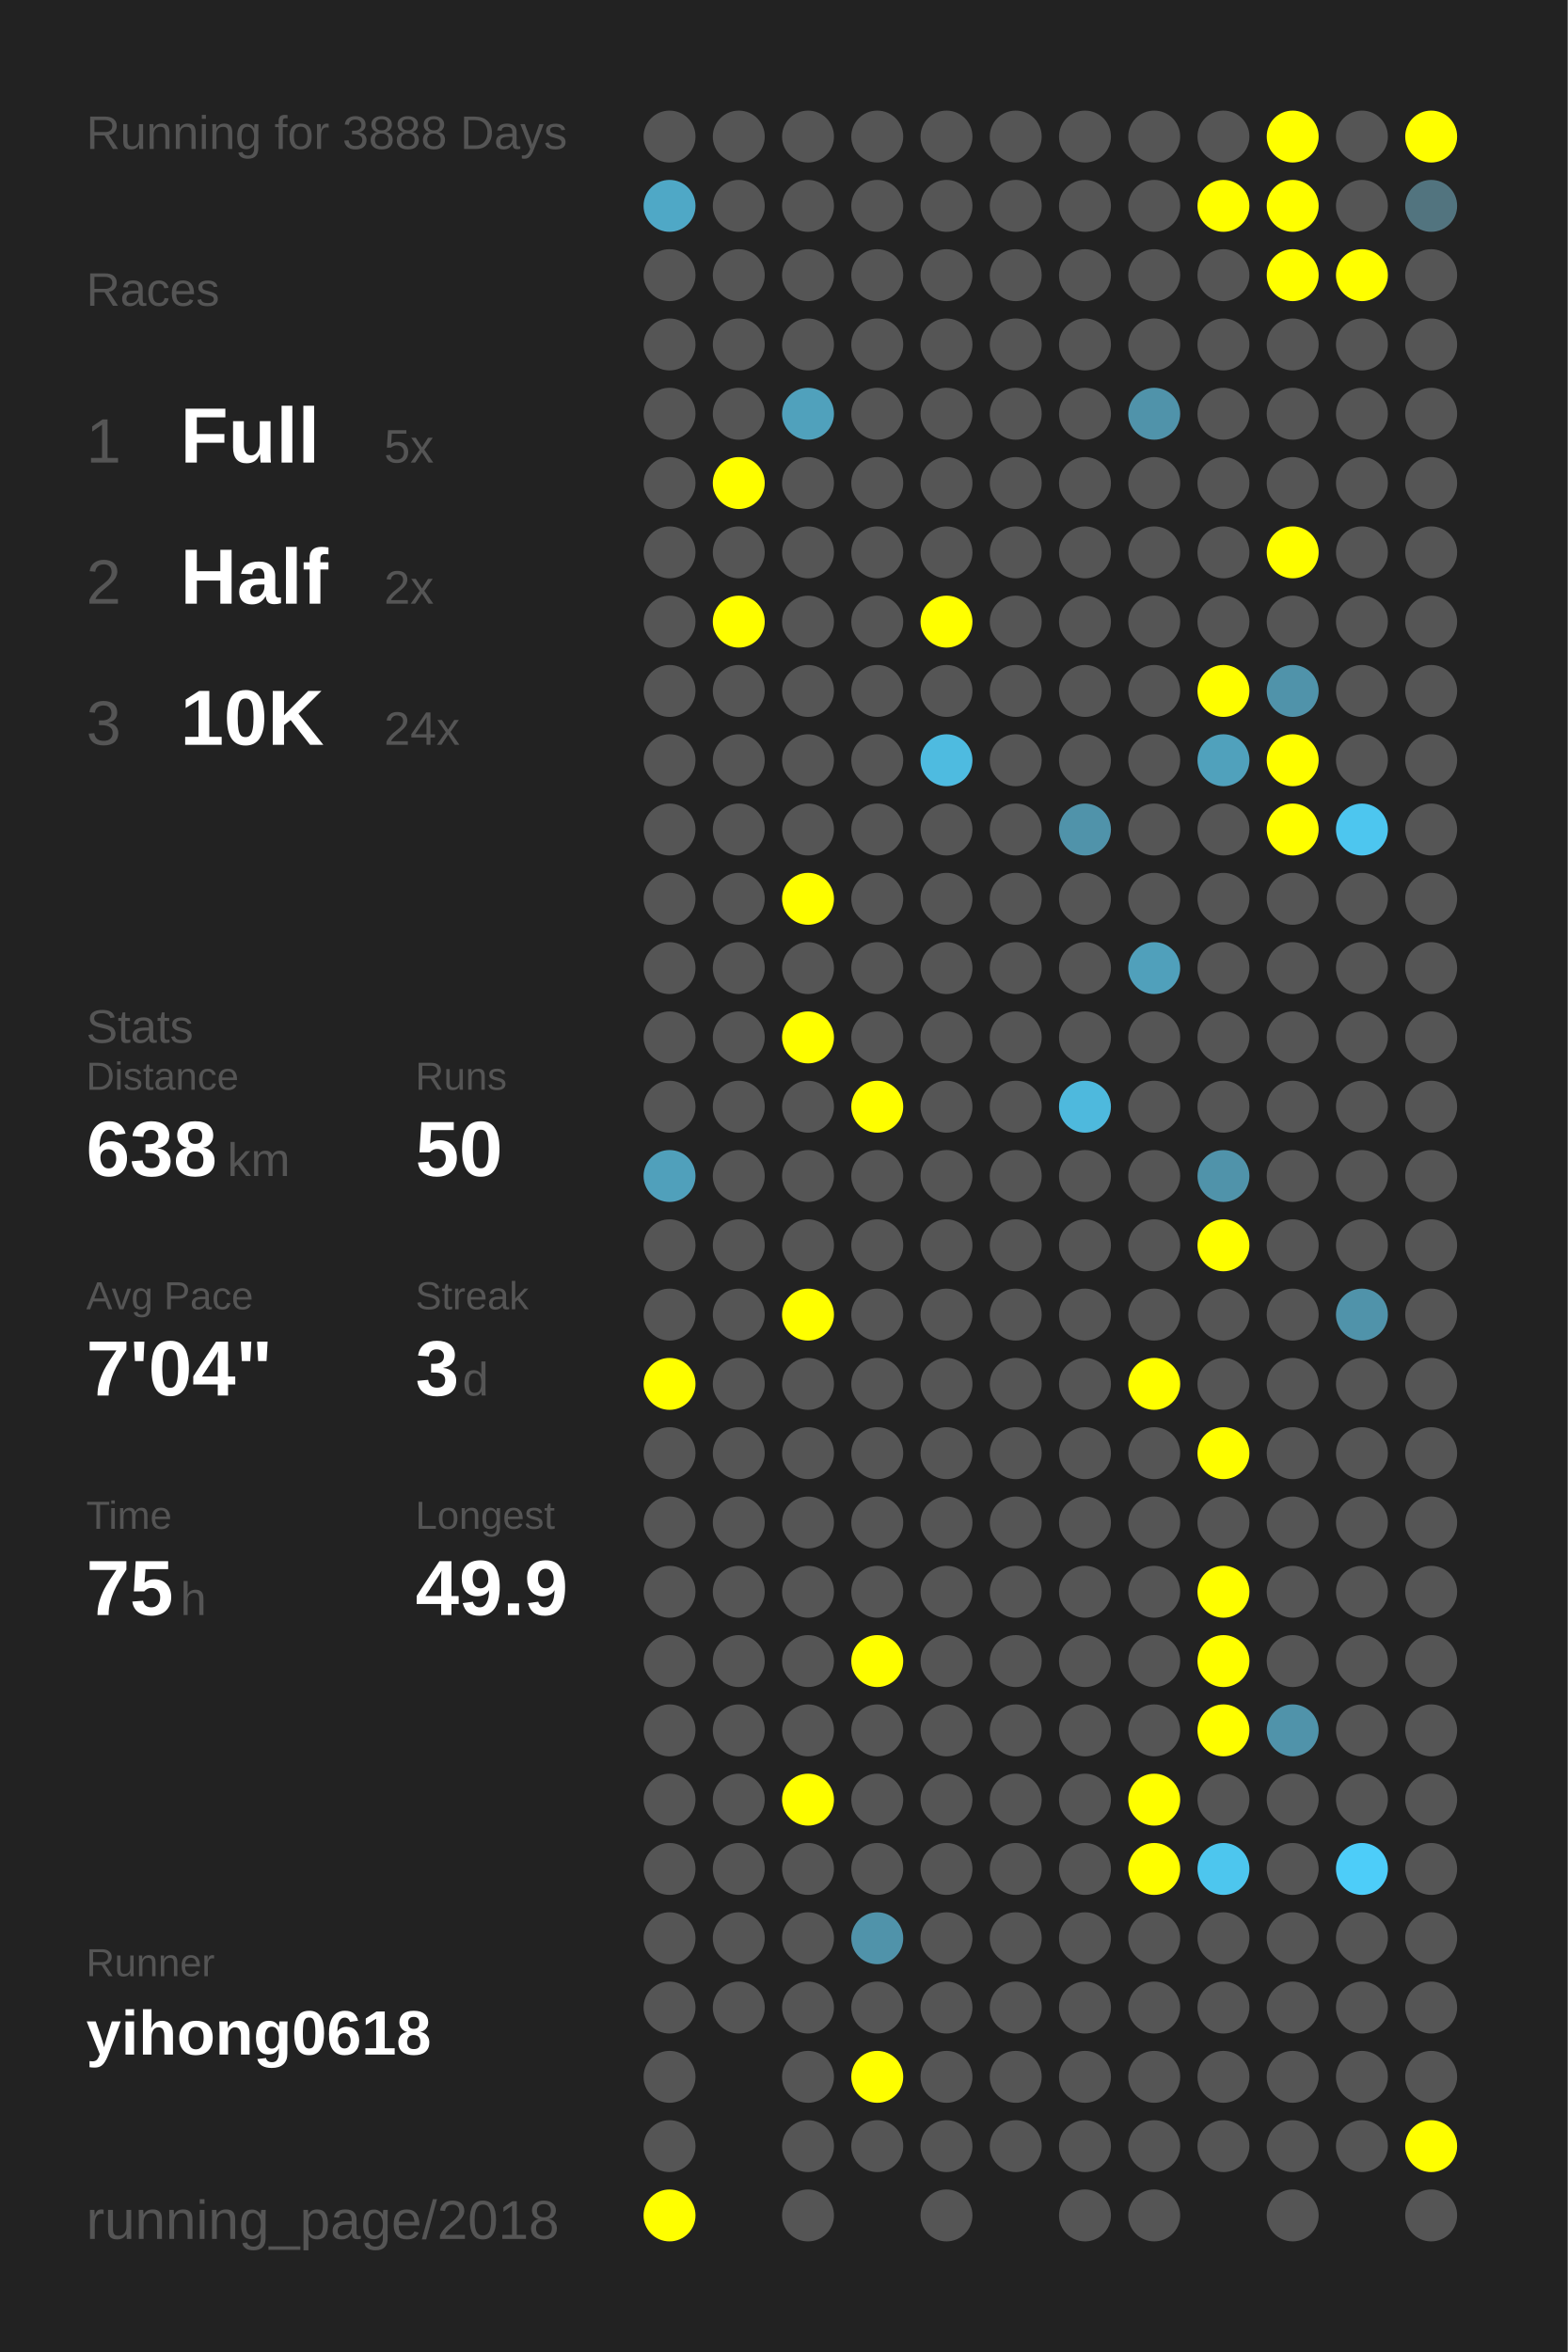
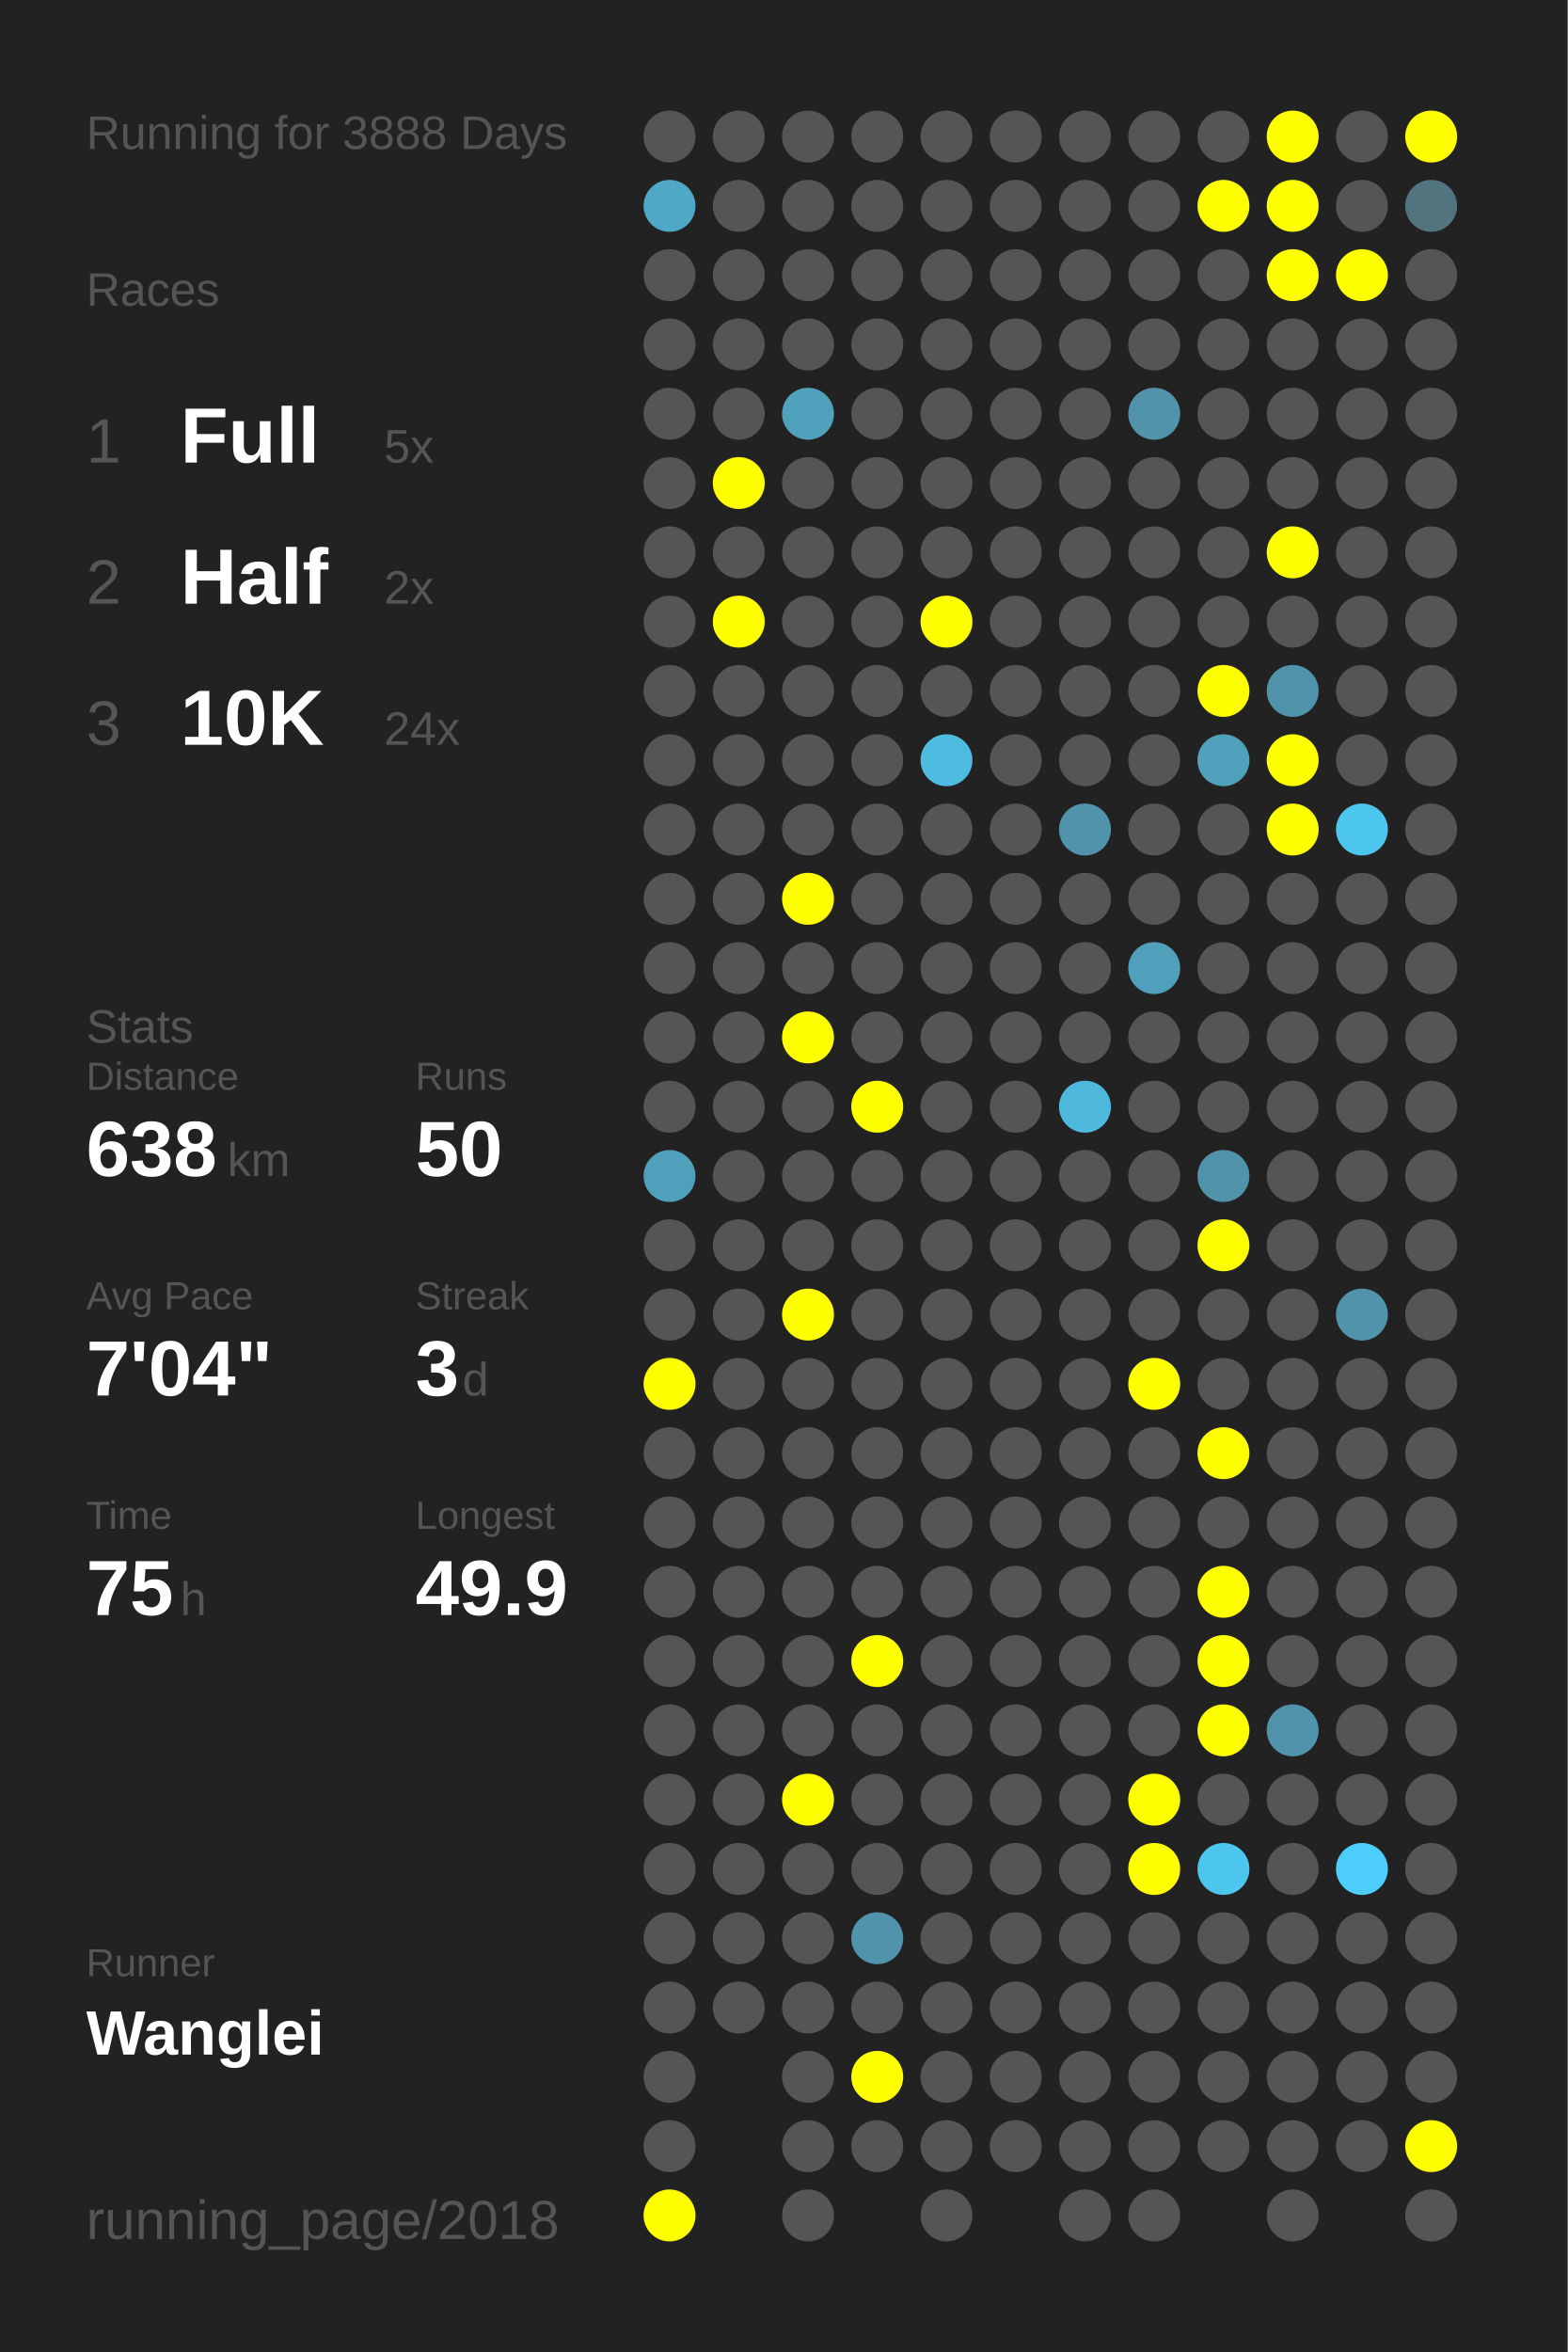
<svg xmlns="http://www.w3.org/2000/svg" baseProfile="full" height="300mm" version="1.1" viewBox="0,0,200,300" width="200mm">
  <defs />
  <rect fill="#222222" height="300" width="200" x="0" y="0" />
  <text fill="#555555" style="font-size:6px; font-family:Arial;" x="11" y="19">Running for 3888 Days</text>
  <text fill="#555555" style="font-size:6px; font-family:Arial;" x="11" y="39">Races</text>
  <text fill="#555555" style="font-size:8px; font-family:Arial;" x="11" y="59">1</text>
  <text fill="#FFFFFF" style="font-size:10px; font-family:Arial; font-weight:bold;" x="23" y="59">Full</text>
  <text fill="#555555" style="font-size:6px; font-family:Arial;" x="49" y="59">5x</text>
  <text fill="#555555" style="font-size:8px; font-family:Arial;" x="11" y="77">2</text>
  <text fill="#FFFFFF" style="font-size:10px; font-family:Arial; font-weight:bold;" x="23" y="77">Half</text>
  <text fill="#555555" style="font-size:6px; font-family:Arial;" x="49" y="77">2x</text>
  <text fill="#555555" style="font-size:8px; font-family:Arial;" x="11" y="95">3</text>
  <text fill="#FFFFFF" style="font-size:10px; font-family:Arial; font-weight:bold;" x="23" y="95">10K</text>
  <text fill="#555555" style="font-size:6px; font-family:Arial;" x="49" y="95">24x</text>
  <text fill="#555555" style="font-size:6px; font-family:Arial;" x="11" y="133">Stats</text>
  <text fill="#555555" style="font-size:5px; font-family:Arial;" x="11" y="139">Distance</text>
  <text fill="#FFFFFF" style="font-size:10px; font-family:Arial; font-weight:bold;" x="11" y="150">638</text>
  <text fill="#555555" style="font-size:6px; font-family:Arial;" x="29" y="150">km</text>
  <text fill="#555555" style="font-size:5px; font-family:Arial;" x="53" y="139">Runs</text>
  <text fill="#FFFFFF" style="font-size:10px; font-family:Arial; font-weight:bold;" x="53" y="150">50</text>
  <text fill="#555555" style="font-size:5px; font-family:Arial;" x="11" y="167">Avg Pace</text>
  <text fill="#FFFFFF" style="font-size:10px; font-family:Arial; font-weight:bold;" x="11" y="178">7'04"</text>
  <text fill="#555555" style="font-size:5px; font-family:Arial;" x="53" y="167">Streak</text>
  <text fill="#FFFFFF" style="font-size:10px; font-family:Arial; font-weight:bold;" x="53" y="178">3</text>
  <text fill="#555555" style="font-size:6px; font-family:Arial;" x="59" y="178">d</text>
  <text fill="#555555" style="font-size:5px; font-family:Arial;" x="11" y="195">Time</text>
  <text fill="#FFFFFF" style="font-size:10px; font-family:Arial; font-weight:bold;" x="11" y="206">75</text>
  <text fill="#555555" style="font-size:6px; font-family:Arial;" x="23" y="206">h</text>
  <text fill="#555555" style="font-size:5px; font-family:Arial;" x="53" y="195">Longest</text>
  <text fill="#FFFFFF" style="font-size:10px; font-family:Arial; font-weight:bold;" x="53" y="206">49.9</text>
  <text fill="#555555" style="font-size:5px; font-family:Arial;" x="11" y="252.065">Runner</text>
-   <text fill="#FFFFFF" style="font-size:8px; font-family:Arial; font-weight:bold;" x="11" y="262.065">yihong0618</text>
+   <text fill="#FFFFFF" style="font-size:8px; font-family:Arial; font-weight:bold;" x="11" y="262.065">Wanglei</text>
  <text fill="#555555" style="font-size:7px; font-family:Arial;" x="11" y="285.581">running_page/2018</text>
  <circle cx="85.417" cy="17.419" fill="#555555" r="3.312" />
  <circle cx="85.417" cy="26.258" fill="#4fa8c6" r="3.312" />
  <circle cx="85.417" cy="35.097" fill="#555555" r="3.312" />
  <circle cx="85.417" cy="43.935" fill="#555555" r="3.312" />
  <circle cx="85.417" cy="52.774" fill="#555555" r="3.312" />
  <circle cx="85.417" cy="61.613" fill="#555555" r="3.312" />
  <circle cx="85.417" cy="70.452" fill="#555555" r="3.312" />
  <circle cx="85.417" cy="79.29" fill="#555555" r="3.312" />
  <circle cx="85.417" cy="88.129" fill="#555555" r="3.312" />
  <circle cx="85.417" cy="96.968" fill="#555555" r="3.312" />
  <circle cx="85.417" cy="105.806" fill="#555555" r="3.312" />
  <circle cx="85.417" cy="114.645" fill="#555555" r="3.312" />
  <circle cx="85.417" cy="123.484" fill="#555555" r="3.312" />
  <circle cx="85.417" cy="132.323" fill="#555555" r="3.312" />
  <circle cx="85.417" cy="141.161" fill="#555555" r="3.312" />
  <circle cx="85.417" cy="150" fill="#50a0bb" r="3.312" />
  <circle cx="85.417" cy="158.839" fill="#555555" r="3.312" />
  <circle cx="85.417" cy="167.677" fill="#555555" r="3.312" />
  <circle cx="85.417" cy="176.516" fill="#FFFF00" r="3.312" />
  <circle cx="85.417" cy="185.355" fill="#555555" r="3.312" />
  <circle cx="85.417" cy="194.194" fill="#555555" r="3.312" />
  <circle cx="85.417" cy="203.032" fill="#555555" r="3.312" />
  <circle cx="85.417" cy="211.871" fill="#555555" r="3.312" />
  <circle cx="85.417" cy="220.71" fill="#555555" r="3.312" />
  <circle cx="85.417" cy="229.548" fill="#555555" r="3.312" />
  <circle cx="85.417" cy="238.387" fill="#555555" r="3.312" />
  <circle cx="85.417" cy="247.226" fill="#555555" r="3.312" />
  <circle cx="85.417" cy="256.065" fill="#555555" r="3.312" />
  <circle cx="85.417" cy="264.903" fill="#555555" r="3.312" />
  <circle cx="85.417" cy="273.742" fill="#555555" r="3.312" />
  <circle cx="85.417" cy="282.581" fill="#FFFF00" r="3.312" />
  <circle cx="94.25" cy="17.419" fill="#555555" r="3.312" />
  <circle cx="94.25" cy="26.258" fill="#555555" r="3.312" />
  <circle cx="94.25" cy="35.097" fill="#555555" r="3.312" />
  <circle cx="94.25" cy="43.935" fill="#555555" r="3.312" />
  <circle cx="94.25" cy="52.774" fill="#555555" r="3.312" />
  <circle cx="94.25" cy="61.613" fill="#FFFF00" r="3.312" />
  <circle cx="94.25" cy="70.452" fill="#555555" r="3.312" />
  <circle cx="94.25" cy="79.29" fill="#FFFF00" r="3.312" />
  <circle cx="94.25" cy="88.129" fill="#555555" r="3.312" />
  <circle cx="94.25" cy="96.968" fill="#555555" r="3.312" />
  <circle cx="94.25" cy="105.806" fill="#555555" r="3.312" />
  <circle cx="94.25" cy="114.645" fill="#555555" r="3.312" />
  <circle cx="94.25" cy="123.484" fill="#555555" r="3.312" />
  <circle cx="94.25" cy="132.323" fill="#555555" r="3.312" />
  <circle cx="94.25" cy="141.161" fill="#555555" r="3.312" />
  <circle cx="94.25" cy="150" fill="#555555" r="3.312" />
  <circle cx="94.25" cy="158.839" fill="#555555" r="3.312" />
  <circle cx="94.25" cy="167.677" fill="#555555" r="3.312" />
  <circle cx="94.25" cy="176.516" fill="#555555" r="3.312" />
  <circle cx="94.25" cy="185.355" fill="#555555" r="3.312" />
  <circle cx="94.25" cy="194.194" fill="#555555" r="3.312" />
  <circle cx="94.25" cy="203.032" fill="#555555" r="3.312" />
  <circle cx="94.25" cy="211.871" fill="#555555" r="3.312" />
  <circle cx="94.25" cy="220.71" fill="#555555" r="3.312" />
  <circle cx="94.25" cy="229.548" fill="#555555" r="3.312" />
  <circle cx="94.25" cy="238.387" fill="#555555" r="3.312" />
  <circle cx="94.25" cy="247.226" fill="#555555" r="3.312" />
  <circle cx="94.25" cy="256.065" fill="#555555" r="3.312" />
  <circle cx="103.083" cy="17.419" fill="#555555" r="3.312" />
  <circle cx="103.083" cy="26.258" fill="#555555" r="3.312" />
  <circle cx="103.083" cy="35.097" fill="#555555" r="3.312" />
  <circle cx="103.083" cy="43.935" fill="#555555" r="3.312" />
  <circle cx="103.083" cy="52.774" fill="#50a1bc" r="3.312" />
  <circle cx="103.083" cy="61.613" fill="#555555" r="3.312" />
  <circle cx="103.083" cy="70.452" fill="#555555" r="3.312" />
  <circle cx="103.083" cy="79.29" fill="#555555" r="3.312" />
  <circle cx="103.083" cy="88.129" fill="#555555" r="3.312" />
  <circle cx="103.083" cy="96.968" fill="#555555" r="3.312" />
  <circle cx="103.083" cy="105.806" fill="#555555" r="3.312" />
  <circle cx="103.083" cy="114.645" fill="#FFFF00" r="3.312" />
  <circle cx="103.083" cy="123.484" fill="#555555" r="3.312" />
  <circle cx="103.083" cy="132.323" fill="#FFFF00" r="3.312" />
  <circle cx="103.083" cy="141.161" fill="#555555" r="3.312" />
  <circle cx="103.083" cy="150" fill="#555555" r="3.312" />
  <circle cx="103.083" cy="158.839" fill="#555555" r="3.312" />
  <circle cx="103.083" cy="167.677" fill="#FFFF00" r="3.312" />
  <circle cx="103.083" cy="176.516" fill="#555555" r="3.312" />
  <circle cx="103.083" cy="185.355" fill="#555555" r="3.312" />
  <circle cx="103.083" cy="194.194" fill="#555555" r="3.312" />
  <circle cx="103.083" cy="203.032" fill="#555555" r="3.312" />
  <circle cx="103.083" cy="211.871" fill="#555555" r="3.312" />
  <circle cx="103.083" cy="220.71" fill="#555555" r="3.312" />
  <circle cx="103.083" cy="229.548" fill="#FFFF00" r="3.312" />
  <circle cx="103.083" cy="238.387" fill="#555555" r="3.312" />
  <circle cx="103.083" cy="247.226" fill="#555555" r="3.312" />
  <circle cx="103.083" cy="256.065" fill="#555555" r="3.312" />
  <circle cx="103.083" cy="264.903" fill="#555555" r="3.312" />
  <circle cx="103.083" cy="273.742" fill="#555555" r="3.312" />
  <circle cx="103.083" cy="282.581" fill="#555555" r="3.312" />
  <circle cx="111.917" cy="17.419" fill="#555555" r="3.312" />
  <circle cx="111.917" cy="26.258" fill="#555555" r="3.312" />
  <circle cx="111.917" cy="35.097" fill="#555555" r="3.312" />
  <circle cx="111.917" cy="43.935" fill="#555555" r="3.312" />
  <circle cx="111.917" cy="52.774" fill="#555555" r="3.312" />
  <circle cx="111.917" cy="61.613" fill="#555555" r="3.312" />
  <circle cx="111.917" cy="70.452" fill="#555555" r="3.312" />
  <circle cx="111.917" cy="79.29" fill="#555555" r="3.312" />
  <circle cx="111.917" cy="88.129" fill="#555555" r="3.312" />
  <circle cx="111.917" cy="96.968" fill="#555555" r="3.312" />
  <circle cx="111.917" cy="105.806" fill="#555555" r="3.312" />
  <circle cx="111.917" cy="114.645" fill="#555555" r="3.312" />
  <circle cx="111.917" cy="123.484" fill="#555555" r="3.312" />
  <circle cx="111.917" cy="132.323" fill="#555555" r="3.312" />
  <circle cx="111.917" cy="141.161" fill="#FFFF00" r="3.312" />
  <circle cx="111.917" cy="150" fill="#555555" r="3.312" />
  <circle cx="111.917" cy="158.839" fill="#555555" r="3.312" />
  <circle cx="111.917" cy="167.677" fill="#555555" r="3.312" />
  <circle cx="111.917" cy="176.516" fill="#555555" r="3.312" />
  <circle cx="111.917" cy="185.355" fill="#555555" r="3.312" />
  <circle cx="111.917" cy="194.194" fill="#555555" r="3.312" />
  <circle cx="111.917" cy="203.032" fill="#555555" r="3.312" />
  <circle cx="111.917" cy="211.871" fill="#FFFF00" r="3.312" />
  <circle cx="111.917" cy="220.71" fill="#555555" r="3.312" />
  <circle cx="111.917" cy="229.548" fill="#555555" r="3.312" />
  <circle cx="111.917" cy="238.387" fill="#555555" r="3.312" />
  <circle cx="111.917" cy="247.226" fill="#5093aa" r="3.312" />
  <circle cx="111.917" cy="256.065" fill="#555555" r="3.312" />
  <circle cx="111.917" cy="264.903" fill="#FFFF00" r="3.312" />
  <circle cx="111.917" cy="273.742" fill="#555555" r="3.312" />
  <circle cx="120.75" cy="17.419" fill="#555555" r="3.312" />
  <circle cx="120.75" cy="26.258" fill="#555555" r="3.312" />
  <circle cx="120.75" cy="35.097" fill="#555555" r="3.312" />
  <circle cx="120.75" cy="43.935" fill="#555555" r="3.312" />
  <circle cx="120.75" cy="52.774" fill="#555555" r="3.312" />
  <circle cx="120.75" cy="61.613" fill="#555555" r="3.312" />
  <circle cx="120.75" cy="70.452" fill="#555555" r="3.312" />
  <circle cx="120.75" cy="79.29" fill="#FFFF00" r="3.312" />
  <circle cx="120.75" cy="88.129" fill="#555555" r="3.312" />
  <circle cx="120.75" cy="96.968" fill="#4ebbe0" r="3.312" />
  <circle cx="120.75" cy="105.806" fill="#555555" r="3.312" />
  <circle cx="120.75" cy="114.645" fill="#555555" r="3.312" />
  <circle cx="120.75" cy="123.484" fill="#555555" r="3.312" />
  <circle cx="120.75" cy="132.323" fill="#555555" r="3.312" />
  <circle cx="120.75" cy="141.161" fill="#555555" r="3.312" />
  <circle cx="120.75" cy="150" fill="#555555" r="3.312" />
  <circle cx="120.75" cy="158.839" fill="#555555" r="3.312" />
  <circle cx="120.75" cy="167.677" fill="#555555" r="3.312" />
  <circle cx="120.75" cy="176.516" fill="#555555" r="3.312" />
  <circle cx="120.75" cy="185.355" fill="#555555" r="3.312" />
  <circle cx="120.75" cy="194.194" fill="#555555" r="3.312" />
  <circle cx="120.75" cy="203.032" fill="#555555" r="3.312" />
  <circle cx="120.75" cy="211.871" fill="#555555" r="3.312" />
  <circle cx="120.75" cy="220.71" fill="#555555" r="3.312" />
  <circle cx="120.75" cy="229.548" fill="#555555" r="3.312" />
  <circle cx="120.75" cy="238.387" fill="#555555" r="3.312" />
  <circle cx="120.75" cy="247.226" fill="#555555" r="3.312" />
  <circle cx="120.75" cy="256.065" fill="#555555" r="3.312" />
  <circle cx="120.75" cy="264.903" fill="#555555" r="3.312" />
  <circle cx="120.75" cy="273.742" fill="#555555" r="3.312" />
  <circle cx="120.75" cy="282.581" fill="#555555" r="3.312" />
  <circle cx="129.583" cy="17.419" fill="#555555" r="3.312" />
  <circle cx="129.583" cy="26.258" fill="#555555" r="3.312" />
  <circle cx="129.583" cy="35.097" fill="#555555" r="3.312" />
  <circle cx="129.583" cy="43.935" fill="#555555" r="3.312" />
  <circle cx="129.583" cy="52.774" fill="#555555" r="3.312" />
  <circle cx="129.583" cy="61.613" fill="#555555" r="3.312" />
  <circle cx="129.583" cy="70.452" fill="#555555" r="3.312" />
  <circle cx="129.583" cy="79.29" fill="#555555" r="3.312" />
  <circle cx="129.583" cy="88.129" fill="#555555" r="3.312" />
  <circle cx="129.583" cy="96.968" fill="#555555" r="3.312" />
  <circle cx="129.583" cy="105.806" fill="#555555" r="3.312" />
  <circle cx="129.583" cy="114.645" fill="#555555" r="3.312" />
  <circle cx="129.583" cy="123.484" fill="#555555" r="3.312" />
  <circle cx="129.583" cy="132.323" fill="#555555" r="3.312" />
  <circle cx="129.583" cy="141.161" fill="#555555" r="3.312" />
  <circle cx="129.583" cy="150" fill="#555555" r="3.312" />
  <circle cx="129.583" cy="158.839" fill="#555555" r="3.312" />
  <circle cx="129.583" cy="167.677" fill="#555555" r="3.312" />
  <circle cx="129.583" cy="176.516" fill="#555555" r="3.312" />
  <circle cx="129.583" cy="185.355" fill="#555555" r="3.312" />
  <circle cx="129.583" cy="194.194" fill="#555555" r="3.312" />
  <circle cx="129.583" cy="203.032" fill="#555555" r="3.312" />
  <circle cx="129.583" cy="211.871" fill="#555555" r="3.312" />
  <circle cx="129.583" cy="220.71" fill="#555555" r="3.312" />
  <circle cx="129.583" cy="229.548" fill="#555555" r="3.312" />
  <circle cx="129.583" cy="238.387" fill="#555555" r="3.312" />
  <circle cx="129.583" cy="247.226" fill="#555555" r="3.312" />
  <circle cx="129.583" cy="256.065" fill="#555555" r="3.312" />
  <circle cx="129.583" cy="264.903" fill="#555555" r="3.312" />
  <circle cx="129.583" cy="273.742" fill="#555555" r="3.312" />
  <circle cx="138.417" cy="17.419" fill="#555555" r="3.312" />
  <circle cx="138.417" cy="26.258" fill="#555555" r="3.312" />
  <circle cx="138.417" cy="35.097" fill="#555555" r="3.312" />
  <circle cx="138.417" cy="43.935" fill="#555555" r="3.312" />
  <circle cx="138.417" cy="52.774" fill="#555555" r="3.312" />
  <circle cx="138.417" cy="61.613" fill="#555555" r="3.312" />
  <circle cx="138.417" cy="70.452" fill="#555555" r="3.312" />
  <circle cx="138.417" cy="79.29" fill="#555555" r="3.312" />
  <circle cx="138.417" cy="88.129" fill="#555555" r="3.312" />
  <circle cx="138.417" cy="96.968" fill="#555555" r="3.312" />
  <circle cx="138.417" cy="105.806" fill="#5093aa" r="3.312" />
  <circle cx="138.417" cy="114.645" fill="#555555" r="3.312" />
  <circle cx="138.417" cy="123.484" fill="#555555" r="3.312" />
  <circle cx="138.417" cy="132.323" fill="#555555" r="3.312" />
  <circle cx="138.417" cy="141.161" fill="#4eb9dd" r="3.312" />
  <circle cx="138.417" cy="150" fill="#555555" r="3.312" />
  <circle cx="138.417" cy="158.839" fill="#555555" r="3.312" />
  <circle cx="138.417" cy="167.677" fill="#555555" r="3.312" />
  <circle cx="138.417" cy="176.516" fill="#555555" r="3.312" />
  <circle cx="138.417" cy="185.355" fill="#555555" r="3.312" />
  <circle cx="138.417" cy="194.194" fill="#555555" r="3.312" />
  <circle cx="138.417" cy="203.032" fill="#555555" r="3.312" />
  <circle cx="138.417" cy="211.871" fill="#555555" r="3.312" />
  <circle cx="138.417" cy="220.71" fill="#555555" r="3.312" />
  <circle cx="138.417" cy="229.548" fill="#555555" r="3.312" />
  <circle cx="138.417" cy="238.387" fill="#555555" r="3.312" />
  <circle cx="138.417" cy="247.226" fill="#555555" r="3.312" />
  <circle cx="138.417" cy="256.065" fill="#555555" r="3.312" />
  <circle cx="138.417" cy="264.903" fill="#555555" r="3.312" />
  <circle cx="138.417" cy="273.742" fill="#555555" r="3.312" />
  <circle cx="138.417" cy="282.581" fill="#555555" r="3.312" />
  <circle cx="147.25" cy="17.419" fill="#555555" r="3.312" />
  <circle cx="147.25" cy="26.258" fill="#555555" r="3.312" />
  <circle cx="147.25" cy="35.097" fill="#555555" r="3.312" />
  <circle cx="147.25" cy="43.935" fill="#555555" r="3.312" />
  <circle cx="147.25" cy="52.774" fill="#5093aa" r="3.312" />
  <circle cx="147.25" cy="61.613" fill="#555555" r="3.312" />
  <circle cx="147.25" cy="70.452" fill="#555555" r="3.312" />
  <circle cx="147.25" cy="79.29" fill="#555555" r="3.312" />
  <circle cx="147.25" cy="88.129" fill="#555555" r="3.312" />
  <circle cx="147.25" cy="96.968" fill="#555555" r="3.312" />
  <circle cx="147.25" cy="105.806" fill="#555555" r="3.312" />
  <circle cx="147.25" cy="114.645" fill="#555555" r="3.312" />
  <circle cx="147.25" cy="123.484" fill="#50a0bb" r="3.312" />
  <circle cx="147.25" cy="132.323" fill="#555555" r="3.312" />
  <circle cx="147.25" cy="141.161" fill="#555555" r="3.312" />
  <circle cx="147.25" cy="150" fill="#555555" r="3.312" />
  <circle cx="147.25" cy="158.839" fill="#555555" r="3.312" />
  <circle cx="147.25" cy="167.677" fill="#555555" r="3.312" />
  <circle cx="147.25" cy="176.516" fill="#FFFF00" r="3.312" />
  <circle cx="147.25" cy="185.355" fill="#555555" r="3.312" />
  <circle cx="147.25" cy="194.194" fill="#555555" r="3.312" />
  <circle cx="147.25" cy="203.032" fill="#555555" r="3.312" />
  <circle cx="147.25" cy="211.871" fill="#555555" r="3.312" />
  <circle cx="147.25" cy="220.71" fill="#555555" r="3.312" />
  <circle cx="147.25" cy="229.548" fill="#FFFF00" r="3.312" />
  <circle cx="147.25" cy="238.387" fill="#FFFF00" r="3.312" />
  <circle cx="147.25" cy="247.226" fill="#555555" r="3.312" />
  <circle cx="147.25" cy="256.065" fill="#555555" r="3.312" />
  <circle cx="147.25" cy="264.903" fill="#555555" r="3.312" />
  <circle cx="147.25" cy="273.742" fill="#555555" r="3.312" />
  <circle cx="147.25" cy="282.581" fill="#555555" r="3.312" />
  <circle cx="156.083" cy="17.419" fill="#555555" r="3.312" />
  <circle cx="156.083" cy="26.258" fill="#FFFF00" r="3.312" />
  <circle cx="156.083" cy="35.097" fill="#555555" r="3.312" />
  <circle cx="156.083" cy="43.935" fill="#555555" r="3.312" />
  <circle cx="156.083" cy="52.774" fill="#555555" r="3.312" />
  <circle cx="156.083" cy="61.613" fill="#555555" r="3.312" />
  <circle cx="156.083" cy="70.452" fill="#555555" r="3.312" />
  <circle cx="156.083" cy="79.29" fill="#555555" r="3.312" />
  <circle cx="156.083" cy="88.129" fill="#FFFF00" r="3.312" />
  <circle cx="156.083" cy="96.968" fill="#50a1bc" r="3.312" />
  <circle cx="156.083" cy="105.806" fill="#555555" r="3.312" />
  <circle cx="156.083" cy="114.645" fill="#555555" r="3.312" />
  <circle cx="156.083" cy="123.484" fill="#555555" r="3.312" />
  <circle cx="156.083" cy="132.323" fill="#555555" r="3.312" />
  <circle cx="156.083" cy="141.161" fill="#555555" r="3.312" />
  <circle cx="156.083" cy="150" fill="#5093aa" r="3.312" />
  <circle cx="156.083" cy="158.839" fill="#FFFF00" r="3.312" />
  <circle cx="156.083" cy="167.677" fill="#555555" r="3.312" />
  <circle cx="156.083" cy="176.516" fill="#555555" r="3.312" />
  <circle cx="156.083" cy="185.355" fill="#FFFF00" r="3.312" />
  <circle cx="156.083" cy="194.194" fill="#555555" r="3.312" />
  <circle cx="156.083" cy="203.032" fill="#FFFF00" r="3.312" />
  <circle cx="156.083" cy="211.871" fill="#FFFF00" r="3.312" />
  <circle cx="156.083" cy="220.71" fill="#FFFF00" r="3.312" />
  <circle cx="156.083" cy="229.548" fill="#555555" r="3.312" />
  <circle cx="156.083" cy="238.387" fill="#4dc6ee" r="3.312" />
  <circle cx="156.083" cy="247.226" fill="#555555" r="3.312" />
  <circle cx="156.083" cy="256.065" fill="#555555" r="3.312" />
  <circle cx="156.083" cy="264.903" fill="#555555" r="3.312" />
  <circle cx="156.083" cy="273.742" fill="#555555" r="3.312" />
  <circle cx="164.917" cy="17.419" fill="#FFFF00" r="3.312" />
  <circle cx="164.917" cy="26.258" fill="#FFFF00" r="3.312" />
  <circle cx="164.917" cy="35.097" fill="#FFFF00" r="3.312" />
  <circle cx="164.917" cy="43.935" fill="#555555" r="3.312" />
  <circle cx="164.917" cy="52.774" fill="#555555" r="3.312" />
  <circle cx="164.917" cy="61.613" fill="#555555" r="3.312" />
  <circle cx="164.917" cy="70.452" fill="#FFFF00" r="3.312" />
  <circle cx="164.917" cy="79.29" fill="#555555" r="3.312" />
  <circle cx="164.917" cy="88.129" fill="#5093aa" r="3.312" />
  <circle cx="164.917" cy="96.968" fill="#FFFF00" r="3.312" />
  <circle cx="164.917" cy="105.806" fill="#FFFF00" r="3.312" />
  <circle cx="164.917" cy="114.645" fill="#555555" r="3.312" />
  <circle cx="164.917" cy="123.484" fill="#555555" r="3.312" />
  <circle cx="164.917" cy="132.323" fill="#555555" r="3.312" />
  <circle cx="164.917" cy="141.161" fill="#555555" r="3.312" />
  <circle cx="164.917" cy="150" fill="#555555" r="3.312" />
  <circle cx="164.917" cy="158.839" fill="#555555" r="3.312" />
  <circle cx="164.917" cy="167.677" fill="#555555" r="3.312" />
  <circle cx="164.917" cy="176.516" fill="#555555" r="3.312" />
  <circle cx="164.917" cy="185.355" fill="#555555" r="3.312" />
  <circle cx="164.917" cy="194.194" fill="#555555" r="3.312" />
  <circle cx="164.917" cy="203.032" fill="#555555" r="3.312" />
  <circle cx="164.917" cy="211.871" fill="#555555" r="3.312" />
  <circle cx="164.917" cy="220.71" fill="#5093aa" r="3.312" />
  <circle cx="164.917" cy="229.548" fill="#555555" r="3.312" />
  <circle cx="164.917" cy="238.387" fill="#555555" r="3.312" />
  <circle cx="164.917" cy="247.226" fill="#555555" r="3.312" />
  <circle cx="164.917" cy="256.065" fill="#555555" r="3.312" />
  <circle cx="164.917" cy="264.903" fill="#555555" r="3.312" />
  <circle cx="164.917" cy="273.742" fill="#555555" r="3.312" />
  <circle cx="164.917" cy="282.581" fill="#555555" r="3.312" />
  <circle cx="173.75" cy="17.419" fill="#555555" r="3.312" />
  <circle cx="173.75" cy="26.258" fill="#555555" r="3.312" />
  <circle cx="173.75" cy="35.097" fill="#FFFF00" r="3.312" />
  <circle cx="173.75" cy="43.935" fill="#555555" r="3.312" />
  <circle cx="173.75" cy="52.774" fill="#555555" r="3.312" />
  <circle cx="173.75" cy="61.613" fill="#555555" r="3.312" />
  <circle cx="173.75" cy="70.452" fill="#555555" r="3.312" />
  <circle cx="173.75" cy="79.29" fill="#555555" r="3.312" />
  <circle cx="173.75" cy="88.129" fill="#555555" r="3.312" />
  <circle cx="173.75" cy="96.968" fill="#555555" r="3.312" />
  <circle cx="173.75" cy="105.806" fill="#4dc6ef" r="3.312" />
  <circle cx="173.75" cy="114.645" fill="#555555" r="3.312" />
  <circle cx="173.75" cy="123.484" fill="#555555" r="3.312" />
  <circle cx="173.75" cy="132.323" fill="#555555" r="3.312" />
  <circle cx="173.75" cy="141.161" fill="#555555" r="3.312" />
  <circle cx="173.75" cy="150" fill="#555555" r="3.312" />
  <circle cx="173.75" cy="158.839" fill="#555555" r="3.312" />
  <circle cx="173.75" cy="167.677" fill="#5093aa" r="3.312" />
  <circle cx="173.75" cy="176.516" fill="#555555" r="3.312" />
  <circle cx="173.75" cy="185.355" fill="#555555" r="3.312" />
  <circle cx="173.75" cy="194.194" fill="#555555" r="3.312" />
  <circle cx="173.75" cy="203.032" fill="#555555" r="3.312" />
  <circle cx="173.75" cy="211.871" fill="#555555" r="3.312" />
  <circle cx="173.75" cy="220.71" fill="#555555" r="3.312" />
  <circle cx="173.75" cy="229.548" fill="#555555" r="3.312" />
  <circle cx="173.75" cy="238.387" fill="#4dcdf9" r="3.312" />
  <circle cx="173.75" cy="247.226" fill="#555555" r="3.312" />
  <circle cx="173.75" cy="256.065" fill="#555555" r="3.312" />
  <circle cx="173.75" cy="264.903" fill="#555555" r="3.312" />
  <circle cx="173.75" cy="273.742" fill="#555555" r="3.312" />
  <circle cx="182.583" cy="17.419" fill="#FFFF00" r="3.312" />
  <circle cx="182.583" cy="26.258" fill="#52747f" r="3.312" />
  <circle cx="182.583" cy="35.097" fill="#555555" r="3.312" />
  <circle cx="182.583" cy="43.935" fill="#555555" r="3.312" />
  <circle cx="182.583" cy="52.774" fill="#555555" r="3.312" />
  <circle cx="182.583" cy="61.613" fill="#555555" r="3.312" />
  <circle cx="182.583" cy="70.452" fill="#555555" r="3.312" />
  <circle cx="182.583" cy="79.29" fill="#555555" r="3.312" />
  <circle cx="182.583" cy="88.129" fill="#555555" r="3.312" />
  <circle cx="182.583" cy="96.968" fill="#555555" r="3.312" />
  <circle cx="182.583" cy="105.806" fill="#555555" r="3.312" />
  <circle cx="182.583" cy="114.645" fill="#555555" r="3.312" />
  <circle cx="182.583" cy="123.484" fill="#555555" r="3.312" />
  <circle cx="182.583" cy="132.323" fill="#555555" r="3.312" />
  <circle cx="182.583" cy="141.161" fill="#555555" r="3.312" />
  <circle cx="182.583" cy="150" fill="#555555" r="3.312" />
  <circle cx="182.583" cy="158.839" fill="#555555" r="3.312" />
  <circle cx="182.583" cy="167.677" fill="#555555" r="3.312" />
  <circle cx="182.583" cy="176.516" fill="#555555" r="3.312" />
  <circle cx="182.583" cy="185.355" fill="#555555" r="3.312" />
  <circle cx="182.583" cy="194.194" fill="#555555" r="3.312" />
  <circle cx="182.583" cy="203.032" fill="#555555" r="3.312" />
  <circle cx="182.583" cy="211.871" fill="#555555" r="3.312" />
  <circle cx="182.583" cy="220.71" fill="#555555" r="3.312" />
  <circle cx="182.583" cy="229.548" fill="#555555" r="3.312" />
  <circle cx="182.583" cy="238.387" fill="#555555" r="3.312" />
  <circle cx="182.583" cy="247.226" fill="#555555" r="3.312" />
  <circle cx="182.583" cy="256.065" fill="#555555" r="3.312" />
  <circle cx="182.583" cy="264.903" fill="#555555" r="3.312" />
  <circle cx="182.583" cy="273.742" fill="#FFFF00" r="3.312" />
  <circle cx="182.583" cy="282.581" fill="#555555" r="3.312" />
</svg>
